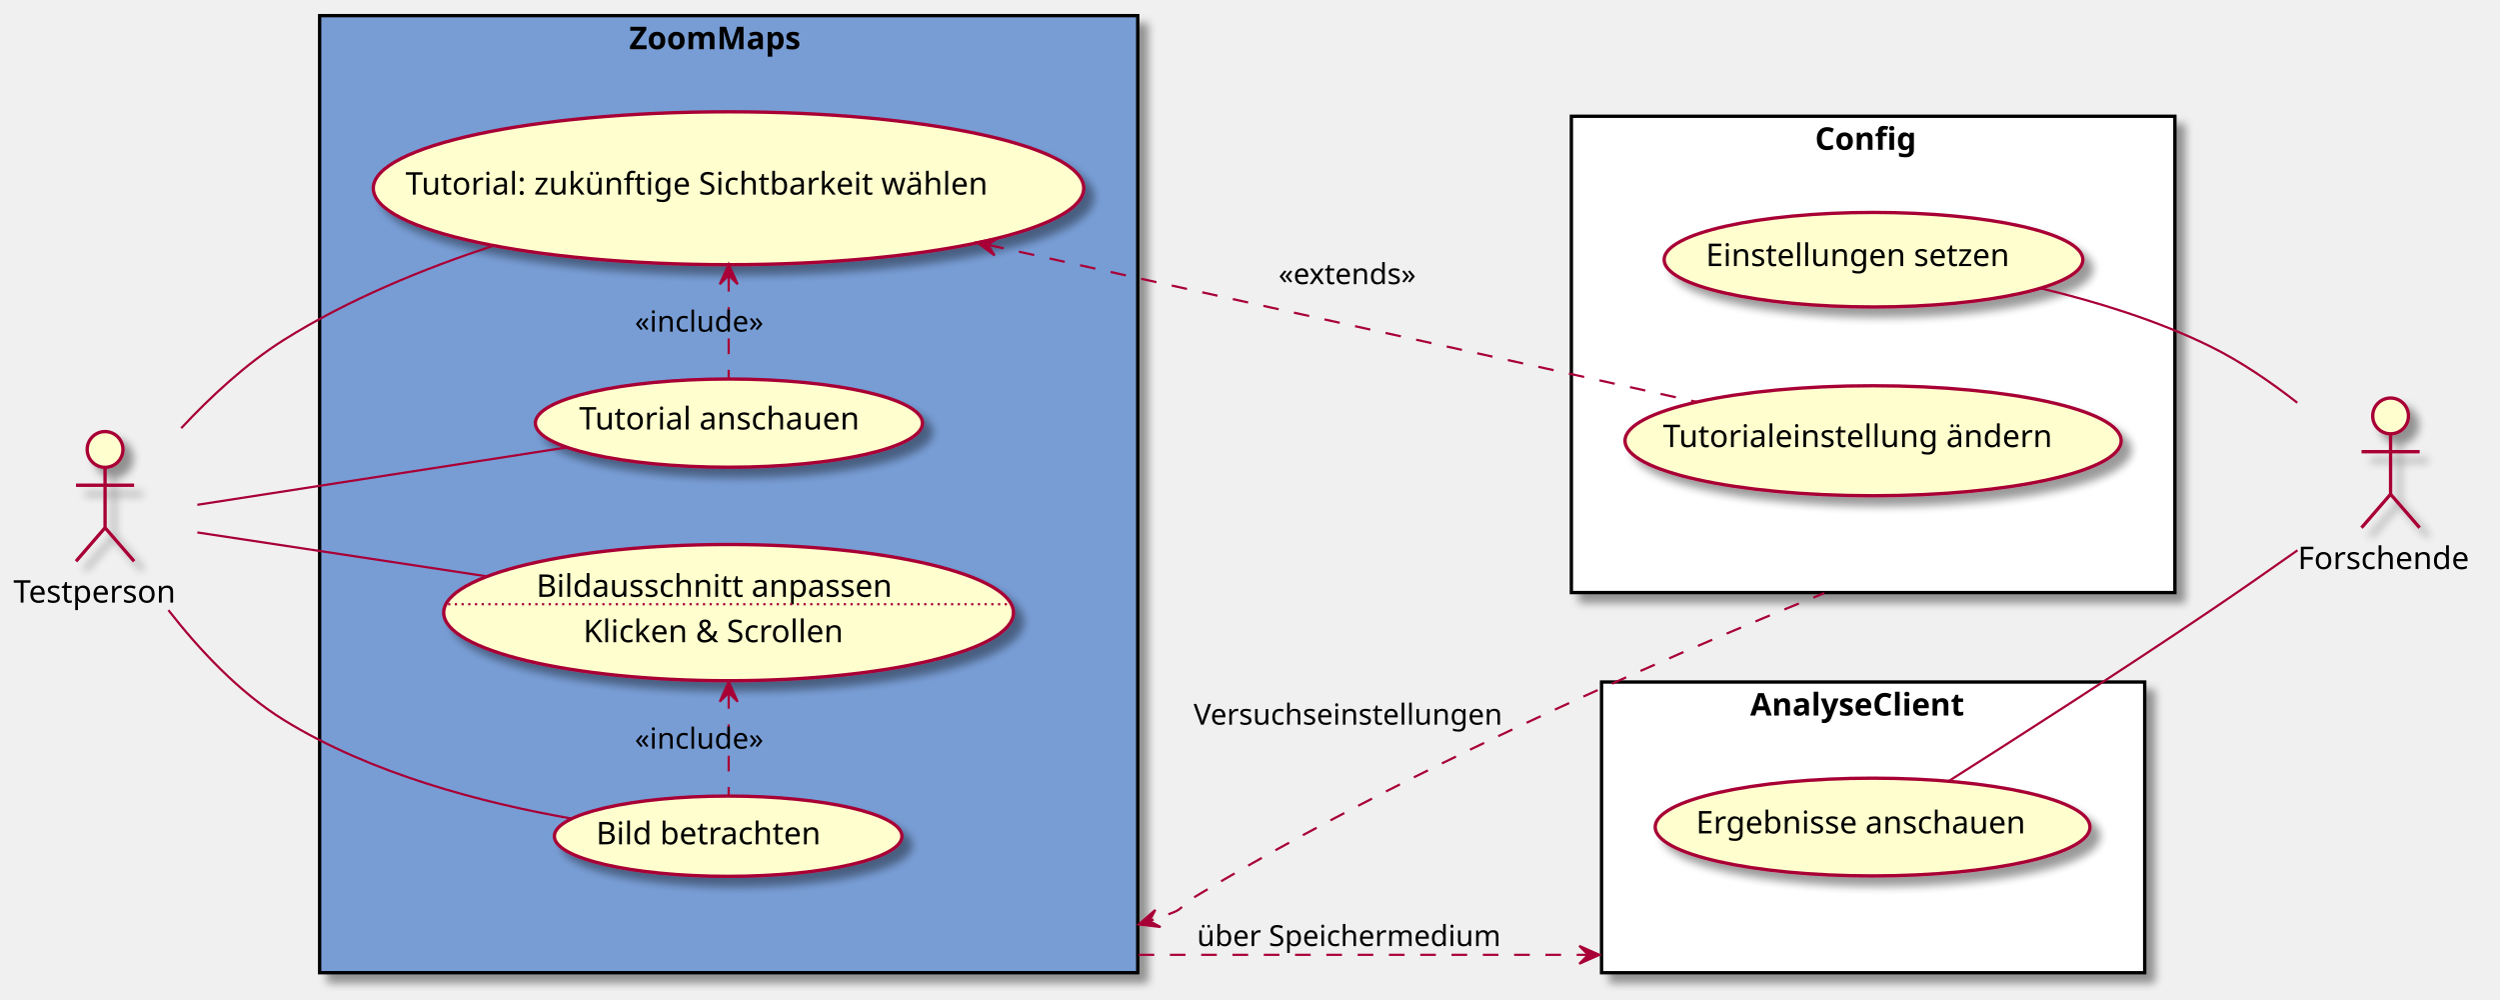
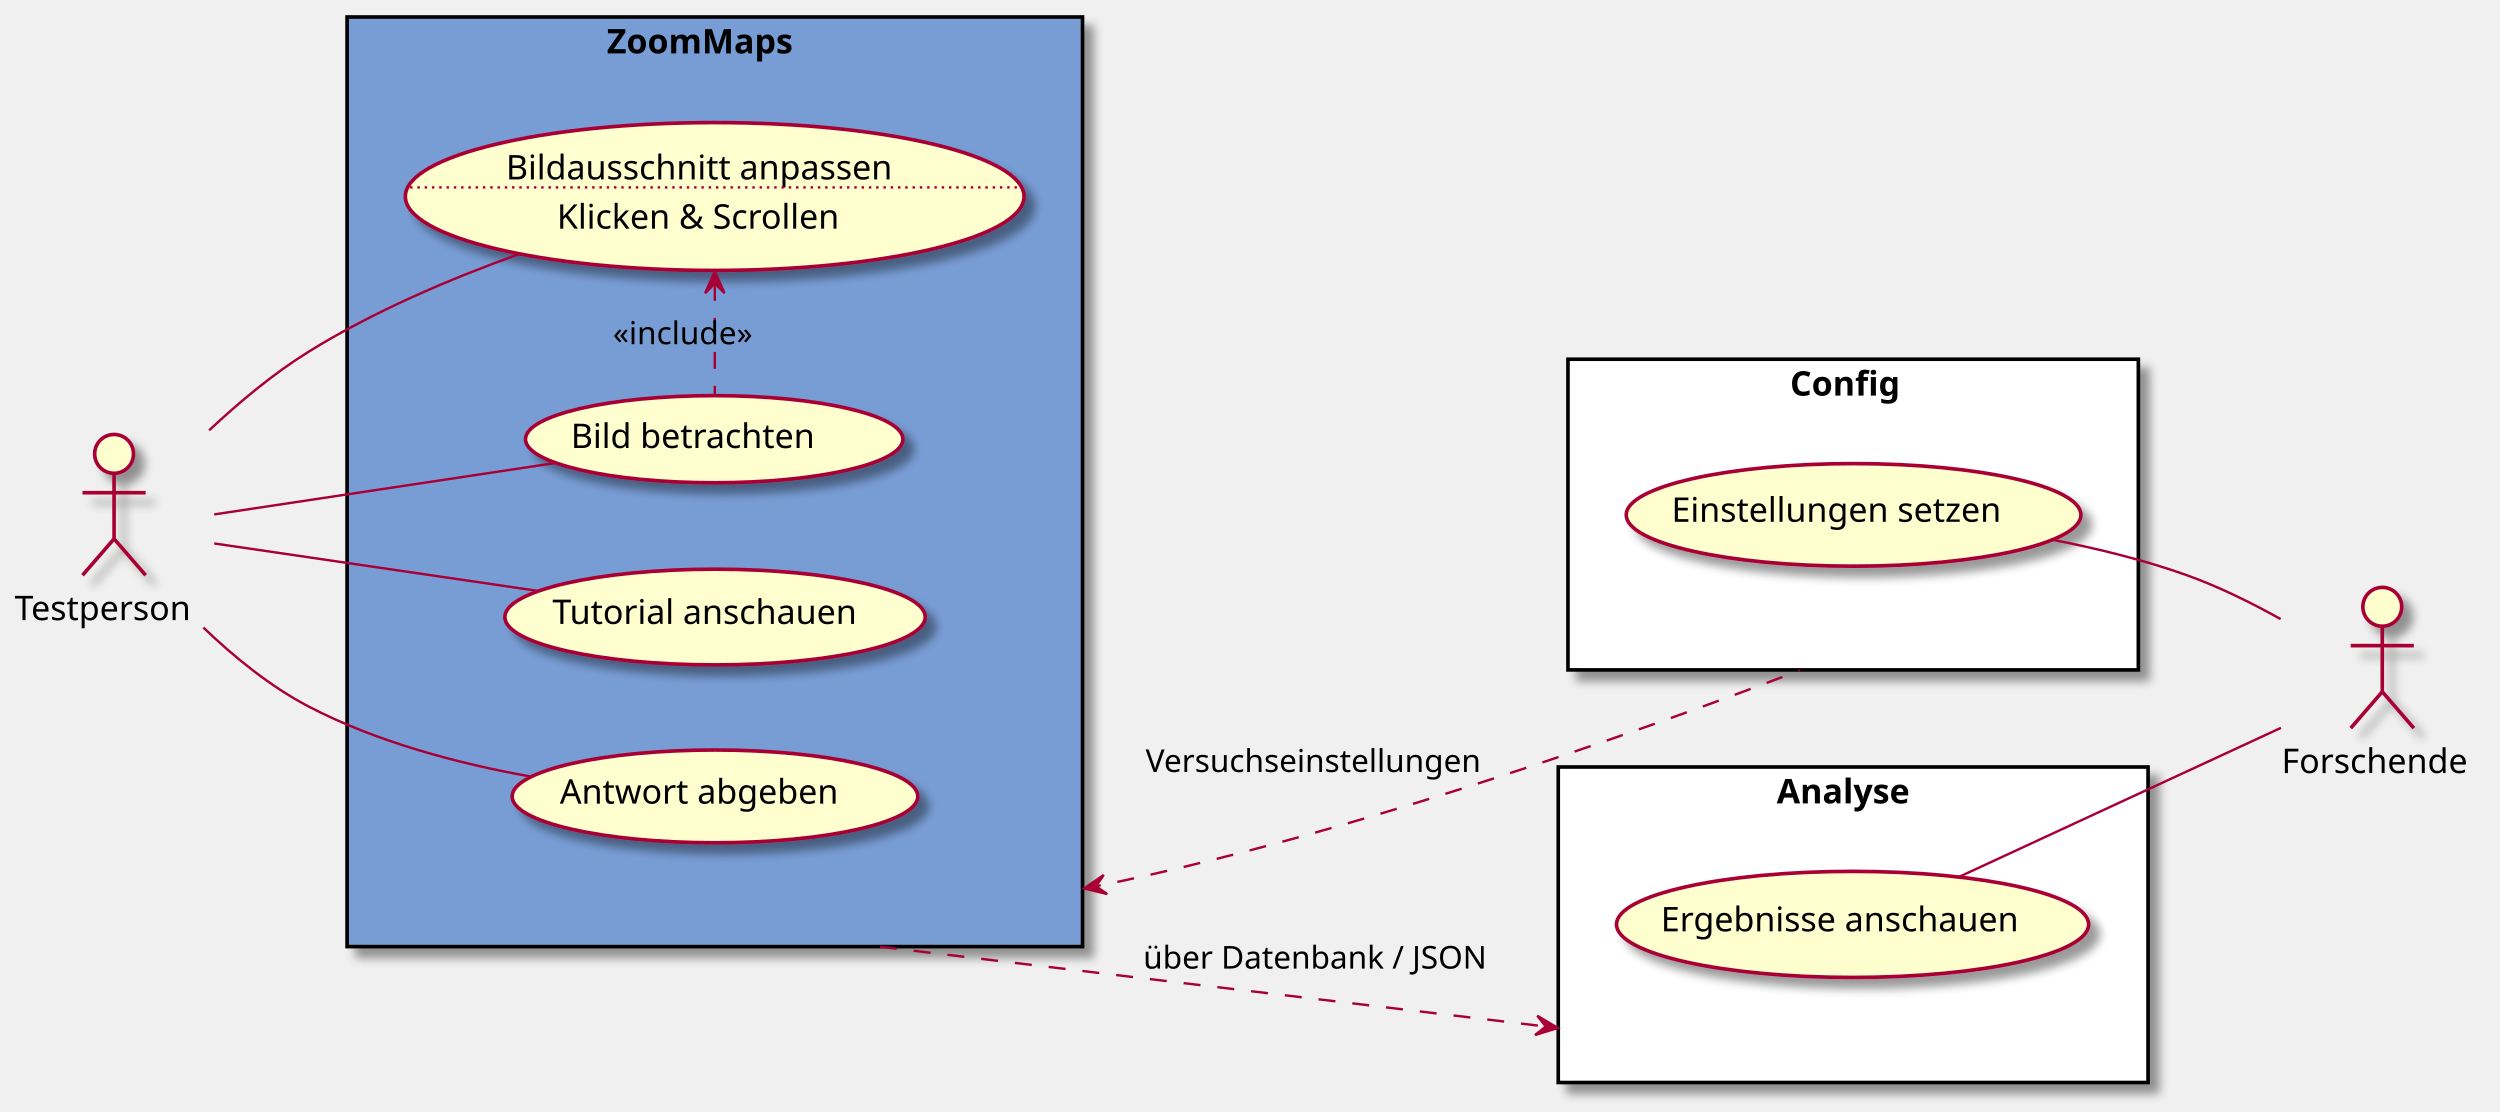
- <svg xmlns="http://www.w3.org/2000/svg" contentScriptType="application/ecmascript" contentStyleType="text/css" height="447px" preserveAspectRatio="none" style="width:1118px;height:447px;background:#FFFFFF;" version="1.1" viewBox="0 0 1118 447" width="1118px" zoomAndPan="magnify">
+ <svg xmlns="http://www.w3.org/2000/svg" contentScriptType="application/ecmascript" contentStyleType="text/css" height="458px" preserveAspectRatio="none" style="width:1030px;height:458px;background:#FFFFFF;" version="1.1" viewBox="0 0 1030 458" width="1030px" zoomAndPan="magnify">
  <defs>
-     <filter height="300%" id="f1ep1105n0vrgo" width="300%" x="-1" y="-1">
+     <filter height="300%" id="f18dd2twfqoj4j" width="300%" x="-1" y="-1">
      <feGaussianBlur result="blurOut" stdDeviation="2.0" />
      <feColorMatrix in="blurOut" result="blurOut2" type="matrix" values="0 0 0 0 0 0 0 0 0 0 0 0 0 0 0 0 0 0 .4 0" />
      <feOffset dx="4.0" dy="4.0" in="blurOut2" result="blurOut3" />
      <feBlend in="SourceGraphic" in2="blurOut3" mode="normal" />
    </filter>
  </defs>
  <g>
-     <rect fill="#789DD5" filter="url(#f1ep1105n0vrgo)" height="428" style="stroke:#000000;stroke-width:1.5;" width="366" x="143" y="7" />
-     <text fill="#000000" font-family="sans-serif" font-size="14" font-weight="bold" lengthAdjust="spacing" textLength="89" x="281.5" y="21.995">ZoomMaps</text>
-     <rect fill="#FFFFFF" filter="url(#f1ep1105n0vrgo)" height="130" style="stroke:#000000;stroke-width:1.5;" width="243" x="716.5" y="305" />
-     <text fill="#000000" font-family="sans-serif" font-size="14" font-weight="bold" lengthAdjust="spacing" textLength="110" x="783" y="319.995">AnalyseClient</text>
-     <rect fill="#FFFFFF" filter="url(#f1ep1105n0vrgo)" height="213" style="stroke:#000000;stroke-width:1.5;" width="270" x="703" y="52" />
-     <text fill="#000000" font-family="sans-serif" font-size="14" font-weight="bold" lengthAdjust="spacing" textLength="52" x="812" y="66.995">Config</text>
-     <ellipse cx="326.1" cy="189.22" fill="#FEFECE" filter="url(#f1ep1105n0vrgo)" rx="86.6" ry="19.72" style="stroke:#A80036;stroke-width:1.5;" />
-     <text fill="#000000" font-family="sans-serif" font-size="14" lengthAdjust="spacing" textLength="134" x="259.1" y="192.067">Tutorial anschauen</text>
-     <ellipse cx="325.917" cy="84.183" fill="#FEFECE" filter="url(#f1ep1105n0vrgo)" rx="158.917" ry="34.183" style="stroke:#A80036;stroke-width:1.5;" />
-     <text fill="#000000" font-family="sans-serif" font-size="14" lengthAdjust="spacing" textLength="289" x="181.417" y="87.03">Tutorial: zukünftige Sichtbarkeit wählen</text>
-     <ellipse cx="325.753" cy="373.951" fill="#FEFECE" filter="url(#f1ep1105n0vrgo)" rx="77.753" ry="17.951" style="stroke:#A80036;stroke-width:1.5;" />
-     <text fill="#000000" font-family="sans-serif" font-size="14" lengthAdjust="spacing" textLength="113" x="266.699" y="377.581">Bild betrachten</text>
-     <ellipse cx="325.951" cy="273.956" fill="#FEFECE" filter="url(#f1ep1105n0vrgo)" rx="127.451" ry="30.456" style="stroke:#A80036;stroke-width:1.5;" />
-     <text fill="#000000" font-family="sans-serif" font-size="14" lengthAdjust="spacing" textLength="172" x="239.951" y="266.907">Bildausschnitt anpassen</text>
-     <line style="stroke:#A80036;stroke-width:1.0;stroke-dasharray:1.0,2.0;" x1="200.468" x2="451.434" y1="270.209" y2="270.209" />
-     <text fill="#000000" font-family="sans-serif" font-size="14" lengthAdjust="spacing" textLength="130" x="260.951" y="287.204">Klicken &amp; Scrollen</text>
-     <ellipse cx="837.76" cy="369.852" fill="#FEFECE" filter="url(#f1ep1105n0vrgo)" rx="97.26" ry="21.852" style="stroke:#A80036;stroke-width:1.5;" />
-     <text fill="#000000" font-family="sans-serif" font-size="14" lengthAdjust="spacing" textLength="158" x="758.76" y="372.699">Ergebnisse anschauen</text>
-     <ellipse cx="838.169" cy="116.134" fill="#FEFECE" filter="url(#f1ep1105n0vrgo)" rx="93.669" ry="21.134" style="stroke:#A80036;stroke-width:1.5;" />
-     <text fill="#000000" font-family="sans-serif" font-size="14" lengthAdjust="spacing" textLength="150" x="763.169" y="118.981">Einstellungen setzen</text>
-     <ellipse cx="837.981" cy="197.096" fill="#FEFECE" filter="url(#f1ep1105n0vrgo)" rx="110.981" ry="24.596" style="stroke:#A80036;stroke-width:1.5;" />
-     <text fill="#000000" font-family="sans-serif" font-size="14" lengthAdjust="spacing" textLength="188" x="743.981" y="199.943">Tutorialeinstellung ändern</text>
-     <ellipse cx="47" cy="201" fill="#FEFECE" filter="url(#f1ep1105n0vrgo)" rx="8" ry="8" style="stroke:#A80036;stroke-width:1.5;" />
-     <path d="M47,209 L47,236 M34,217 L60,217 M47,236 L34,251 M47,236 L60,251 " fill="none" filter="url(#f1ep1105n0vrgo)" style="stroke:#A80036;stroke-width:1.5;" />
-     <text fill="#000000" font-family="sans-serif" font-size="14" lengthAdjust="spacing" textLength="82" x="6" y="269.495">Testperson</text>
-     <ellipse cx="1069.5" cy="186" fill="#FEFECE" filter="url(#f1ep1105n0vrgo)" rx="8" ry="8" style="stroke:#A80036;stroke-width:1.5;" />
-     <path d="M1069.5,194 L1069.5,221 M1056.5,202 L1082.5,202 M1069.5,221 L1056.5,236 M1069.5,221 L1082.5,236 " fill="none" filter="url(#f1ep1105n0vrgo)" style="stroke:#A80036;stroke-width:1.5;" />
-     <text fill="#000000" font-family="sans-serif" font-size="14" lengthAdjust="spacing" textLength="83" x="1028" y="254.495">Forschende</text>
-     <path d="M326,123.361 C326,139.015 326,156.334 326,169.25 " fill="none" id="tw-backto-td" style="stroke:#A80036;stroke-width:1.0;stroke-dasharray:7.0,7.0;" />
-     <polygon fill="#A80036" points="326,118.124,322,127.124,326,123.124,330,127.124,326,118.124" style="stroke:#A80036;stroke-width:1.0;" />
-     <text fill="#000000" font-family="sans-serif" font-size="13" lengthAdjust="spacing" textLength="61" x="284" y="148.317">«include»</text>
-     <path d="M326,309.961 C326,325.449 326,342.893 326,355.658 " fill="none" id="ba-backto-bb" style="stroke:#A80036;stroke-width:1.0;stroke-dasharray:7.0,7.0;" />
-     <polygon fill="#A80036" points="326,304.794,322,313.794,326,309.794,330,313.794,326,304.794" style="stroke:#A80036;stroke-width:1.0;" />
-     <text fill="#000000" font-family="sans-serif" font-size="13" lengthAdjust="spacing" textLength="61" x="284" y="334.817">«include»</text>
-     <path d="M88.278,225.747 C131.717,219.004 201.716,208.138 254.35,199.967 " fill="none" id="t-td" style="stroke:#A80036;stroke-width:1.0;" />
-     <path d="M75.345,272.851 C88.968,290.329 106.839,309.539 127,322 C165.848,346.011 215.584,359.019 255.489,366.021 " fill="none" id="t-bb" style="stroke:#A80036;stroke-width:1.0;" />
-     <path d="M88.278,238.107 C122.264,243.26 172.508,250.878 217.973,257.772 " fill="none" id="t-ba" style="stroke:#A80036;stroke-width:1.0;" />
-     <path d="M81.071,191.484 C94.179,177.45 110.145,162.597 127,152 C155.693,133.961 189.754,120.041 221.465,109.633 " fill="none" id="t-tw" style="stroke:#A80036;stroke-width:1.0;" />
-     <path d="M912.479,128.805 C937.547,134.796 965.232,143.273 989,155 C1002.499,161.66 1015.9,170.843 1027.75,180.101 " fill="none" id="es-f" style="stroke:#A80036;stroke-width:1.0;" />
-     <path d="M872.018,349.178 C902.575,329.783 949.161,299.897 989,273 C1001.733,264.403 1015.46,254.842 1027.86,246.089 " fill="none" id="ea-f" style="stroke:#A80036;stroke-width:1.0;" />
-     <path d="M442.192,109.523 C538.977,130.968 674.656,161.03 759.114,179.743 " fill="none" id="tw-backto-tä" style="stroke:#A80036;stroke-width:1.0;stroke-dasharray:7.0,7.0;" />
-     <polygon fill="#A80036" points="437.035,108.38,444.957,114.232,441.917,109.462,446.687,106.421,437.035,108.38" style="stroke:#A80036;stroke-width:1.0;" />
-     <text fill="#000000" font-family="sans-serif" font-size="13" lengthAdjust="spacing" textLength="68" x="572" y="127.067">«extends»</text>
-     <path d="M509.384,427 C510.329,427 511.274,427 512.222,427 C519.799,427 527.466,427 535.192,427 C550.644,427 566.334,427 582.023,427 C613.402,427 644.78,427 674.258,427 C681.627,427 688.878,427 695.98,427 C699.531,427 703.045,427 706.518,427 C708.254,427 709.981,427 711.696,427 C712.554,427 713.409,427 714.261,427 C714.688,427 715.113,427 715.538,427 " fill="none" id="z-to-a" style="stroke:#A80036;stroke-width:1.0;stroke-dasharray:7.0,7.0;" />
-     <polygon fill="#A80036" points="715.538,427,706.538,423,710.538,427,706.538,431,715.538,427" style="stroke:#A80036;stroke-width:1.0;" />
-     <text fill="#000000" font-family="sans-serif" font-size="13" lengthAdjust="spacing" textLength="141" x="535.5" y="423.067">über Speichermedium</text>
-     <path d="M509.443,413.398 C514.731,411.76 519.928,409.965 525,408 C529.144,406.394 529.198,404.301 533,402 C596.031,363.85 670.659,328.128 730.2,301.685 C759.97,288.464 785.968,277.563 804.859,269.838 C807.22,268.872 809.471,267.956 811.603,267.092 C812.67,266.659 813.707,266.24 814.713,265.833 C815.217,265.63 815.713,265.43 816.201,265.233 " fill="none" id="z-backto-c" style="stroke:#A80036;stroke-width:1.0;stroke-dasharray:7.0,7.0;" />
-     <polygon fill="#A80036" points="509.443,413.398,519.224,414.555,514.219,411.918,516.856,406.913,509.443,413.398" style="stroke:#A80036;stroke-width:1.0;" />
-     <text fill="#000000" font-family="sans-serif" font-size="13" lengthAdjust="spacing" textLength="144" x="534" y="324.067">Versuchseinstellungen</text>
+     <rect fill="#789DD5" filter="url(#f18dd2twfqoj4j)" height="383" style="stroke:#000000;stroke-width:1.5;" width="303" x="143" y="7" />
+     <text fill="#000000" font-family="sans-serif" font-size="14" font-weight="bold" lengthAdjust="spacing" textLength="89" x="250" y="21.995">ZoomMaps</text>
+     <rect fill="#FFFFFF" filter="url(#f18dd2twfqoj4j)" height="128" style="stroke:#000000;stroke-width:1.5;" width="235" x="646" y="148" />
+     <text fill="#000000" font-family="sans-serif" font-size="14" font-weight="bold" lengthAdjust="spacing" textLength="52" x="737.5" y="162.995">Config</text>
+     <rect fill="#FFFFFF" filter="url(#f18dd2twfqoj4j)" height="130" style="stroke:#000000;stroke-width:1.5;" width="243" x="642" y="316" />
+     <text fill="#000000" font-family="sans-serif" font-size="14" font-weight="bold" lengthAdjust="spacing" textLength="63" x="732" y="330.995">Analyse</text>
+     <ellipse cx="294.6" cy="254.22" fill="#FEFECE" filter="url(#f18dd2twfqoj4j)" rx="86.6" ry="19.72" style="stroke:#A80036;stroke-width:1.5;" />
+     <text fill="#000000" font-family="sans-serif" font-size="14" lengthAdjust="spacing" textLength="134" x="227.6" y="257.067">Tutorial anschauen</text>
+     <ellipse cx="294.253" cy="180.951" fill="#FEFECE" filter="url(#f18dd2twfqoj4j)" rx="77.753" ry="17.951" style="stroke:#A80036;stroke-width:1.5;" />
+     <text fill="#000000" font-family="sans-serif" font-size="14" lengthAdjust="spacing" textLength="113" x="235.199" y="184.581">Bild betrachten</text>
+     <ellipse cx="294.566" cy="328.113" fill="#FEFECE" filter="url(#f18dd2twfqoj4j)" rx="83.566" ry="19.113" style="stroke:#A80036;stroke-width:1.5;" />
+     <text fill="#000000" font-family="sans-serif" font-size="14" lengthAdjust="spacing" textLength="127" x="230.662" y="331.097">Antwort abgeben</text>
+     <ellipse cx="294.451" cy="80.956" fill="#FEFECE" filter="url(#f18dd2twfqoj4j)" rx="127.451" ry="30.456" style="stroke:#A80036;stroke-width:1.5;" />
+     <text fill="#000000" font-family="sans-serif" font-size="14" lengthAdjust="spacing" textLength="172" x="208.451" y="73.907">Bildausschnitt anpassen</text>
+     <line style="stroke:#A80036;stroke-width:1.0;stroke-dasharray:1.0,2.0;" x1="168.968" x2="419.934" y1="77.209" y2="77.209" />
+     <text fill="#000000" font-family="sans-serif" font-size="14" lengthAdjust="spacing" textLength="130" x="229.451" y="94.204">Klicken &amp; Scrollen</text>
+     <ellipse cx="763.669" cy="212.134" fill="#FEFECE" filter="url(#f18dd2twfqoj4j)" rx="93.669" ry="21.134" style="stroke:#A80036;stroke-width:1.5;" />
+     <text fill="#000000" font-family="sans-serif" font-size="14" lengthAdjust="spacing" textLength="150" x="688.669" y="214.981">Einstellungen setzen</text>
+     <ellipse cx="763.26" cy="380.852" fill="#FEFECE" filter="url(#f18dd2twfqoj4j)" rx="97.26" ry="21.852" style="stroke:#A80036;stroke-width:1.5;" />
+     <text fill="#000000" font-family="sans-serif" font-size="14" lengthAdjust="spacing" textLength="158" x="684.26" y="383.699">Ergebnisse anschauen</text>
+     <ellipse cx="47" cy="187" fill="#FEFECE" filter="url(#f18dd2twfqoj4j)" rx="8" ry="8" style="stroke:#A80036;stroke-width:1.5;" />
+     <path d="M47,195 L47,222 M34,203 L60,203 M47,222 L34,237 M47,222 L60,237 " fill="none" filter="url(#f18dd2twfqoj4j)" style="stroke:#A80036;stroke-width:1.5;" />
+     <text fill="#000000" font-family="sans-serif" font-size="14" lengthAdjust="spacing" textLength="82" x="6" y="255.495">Testperson</text>
+     <ellipse cx="981.5" cy="250" fill="#FEFECE" filter="url(#f18dd2twfqoj4j)" rx="8" ry="8" style="stroke:#A80036;stroke-width:1.5;" />
+     <path d="M981.5,258 L981.5,285 M968.5,266 L994.5,266 M981.5,285 L968.5,300 M981.5,285 L994.5,300 " fill="none" filter="url(#f18dd2twfqoj4j)" style="stroke:#A80036;stroke-width:1.5;" />
+     <text fill="#000000" font-family="sans-serif" font-size="14" lengthAdjust="spacing" textLength="83" x="940" y="318.495">Forschende</text>
+     <path d="M294.5,116.961 C294.5,132.449 294.5,149.893 294.5,162.658 " fill="none" id="ba-backto-bb" style="stroke:#A80036;stroke-width:1.0;stroke-dasharray:7.0,7.0;" />
+     <polygon fill="#A80036" points="294.5,111.794,290.5,120.794,294.5,116.794,298.5,120.794,294.5,111.794" style="stroke:#A80036;stroke-width:1.0;" />
+     <text fill="#000000" font-family="sans-serif" font-size="13" lengthAdjust="spacing" textLength="61" x="252.5" y="141.817">«include»</text>
+     <path d="M88.264,223.904 C124.313,229.19 178.025,237.067 221.46,243.436 " fill="none" id="t-td" style="stroke:#A80036;stroke-width:1.0;" />
+     <path d="M88.264,211.932 C126.353,206.191 184.162,197.479 228.732,190.761 " fill="none" id="t-bb" style="stroke:#A80036;stroke-width:1.0;" />
+     <path d="M86.167,177.301 C98.417,165.794 112.57,153.976 127,145 C153.69,128.398 185.39,114.9 213.931,104.654 " fill="none" id="t-ba" style="stroke:#A80036;stroke-width:1.0;" />
+     <path d="M83.788,258.539 C96.352,270.597 111.283,282.771 127,291 C155.07,305.696 188.762,314.571 218.473,319.923 " fill="none" id="t-aa" style="stroke:#A80036;stroke-width:1.0;" />
+     <path d="M845.041,222.277 C863.721,225.883 883.305,230.674 901,237 C914.072,241.673 927.551,248.332 939.612,255.061 " fill="none" id="es-f" style="stroke:#A80036;stroke-width:1.0;" />
+     <path d="M807.175,361.243 C845.657,343.427 901.864,317.405 939.743,299.869 " fill="none" id="ea-f" style="stroke:#A80036;stroke-width:1.0;" />
+     <path d="M362.541,390.039 C365.151,390.352 367.818,390.672 370.539,390.998 C414.087,396.22 471.555,403.111 529.021,410.003 C557.754,413.448 586.487,416.894 613.479,420.13 C620.227,420.94 626.866,421.736 633.37,422.515 C634.995,422.71 636.613,422.904 638.221,423.097 C639.025,423.194 639.827,423.29 640.627,423.386 C641.027,423.434 641.426,423.481 641.825,423.529 " fill="none" id="z-to-a" style="stroke:#A80036;stroke-width:1.0;stroke-dasharray:7.0,7.0;" />
+     <polygon fill="#A80036" points="641.825,423.529,633.365,418.486,636.86,422.934,632.412,426.429,641.825,423.529" style="stroke:#A80036;stroke-width:1.0;" />
+     <text fill="#000000" font-family="sans-serif" font-size="13" lengthAdjust="spacing" textLength="146" x="471" y="399.067">über Datenbank / JSON</text>
+     <path d="M446.613,366.052 C447.191,365.945 447.769,365.838 448.345,365.73 C452.958,364.864 457.518,363.955 462,363 C529.428,348.635 603.277,325.397 660.893,305.5 C689.7,295.552 714.449,286.439 732.308,279.688 C734.54,278.844 736.665,278.037 738.677,277.27 C739.682,276.886 740.66,276.513 741.608,276.149 " fill="none" id="z-backto-c" style="stroke:#A80036;stroke-width:1.0;stroke-dasharray:7.0,7.0;" />
+     <polygon fill="#A80036" points="446.613,366.052,456.19,368.35,451.53,365.144,454.736,360.483,446.613,366.052" style="stroke:#A80036;stroke-width:1.0;" />
+     <text fill="#000000" font-family="sans-serif" font-size="13" lengthAdjust="spacing" textLength="144" x="472" y="318.067">Versuchseinstellungen</text>
  </g>
</svg>
